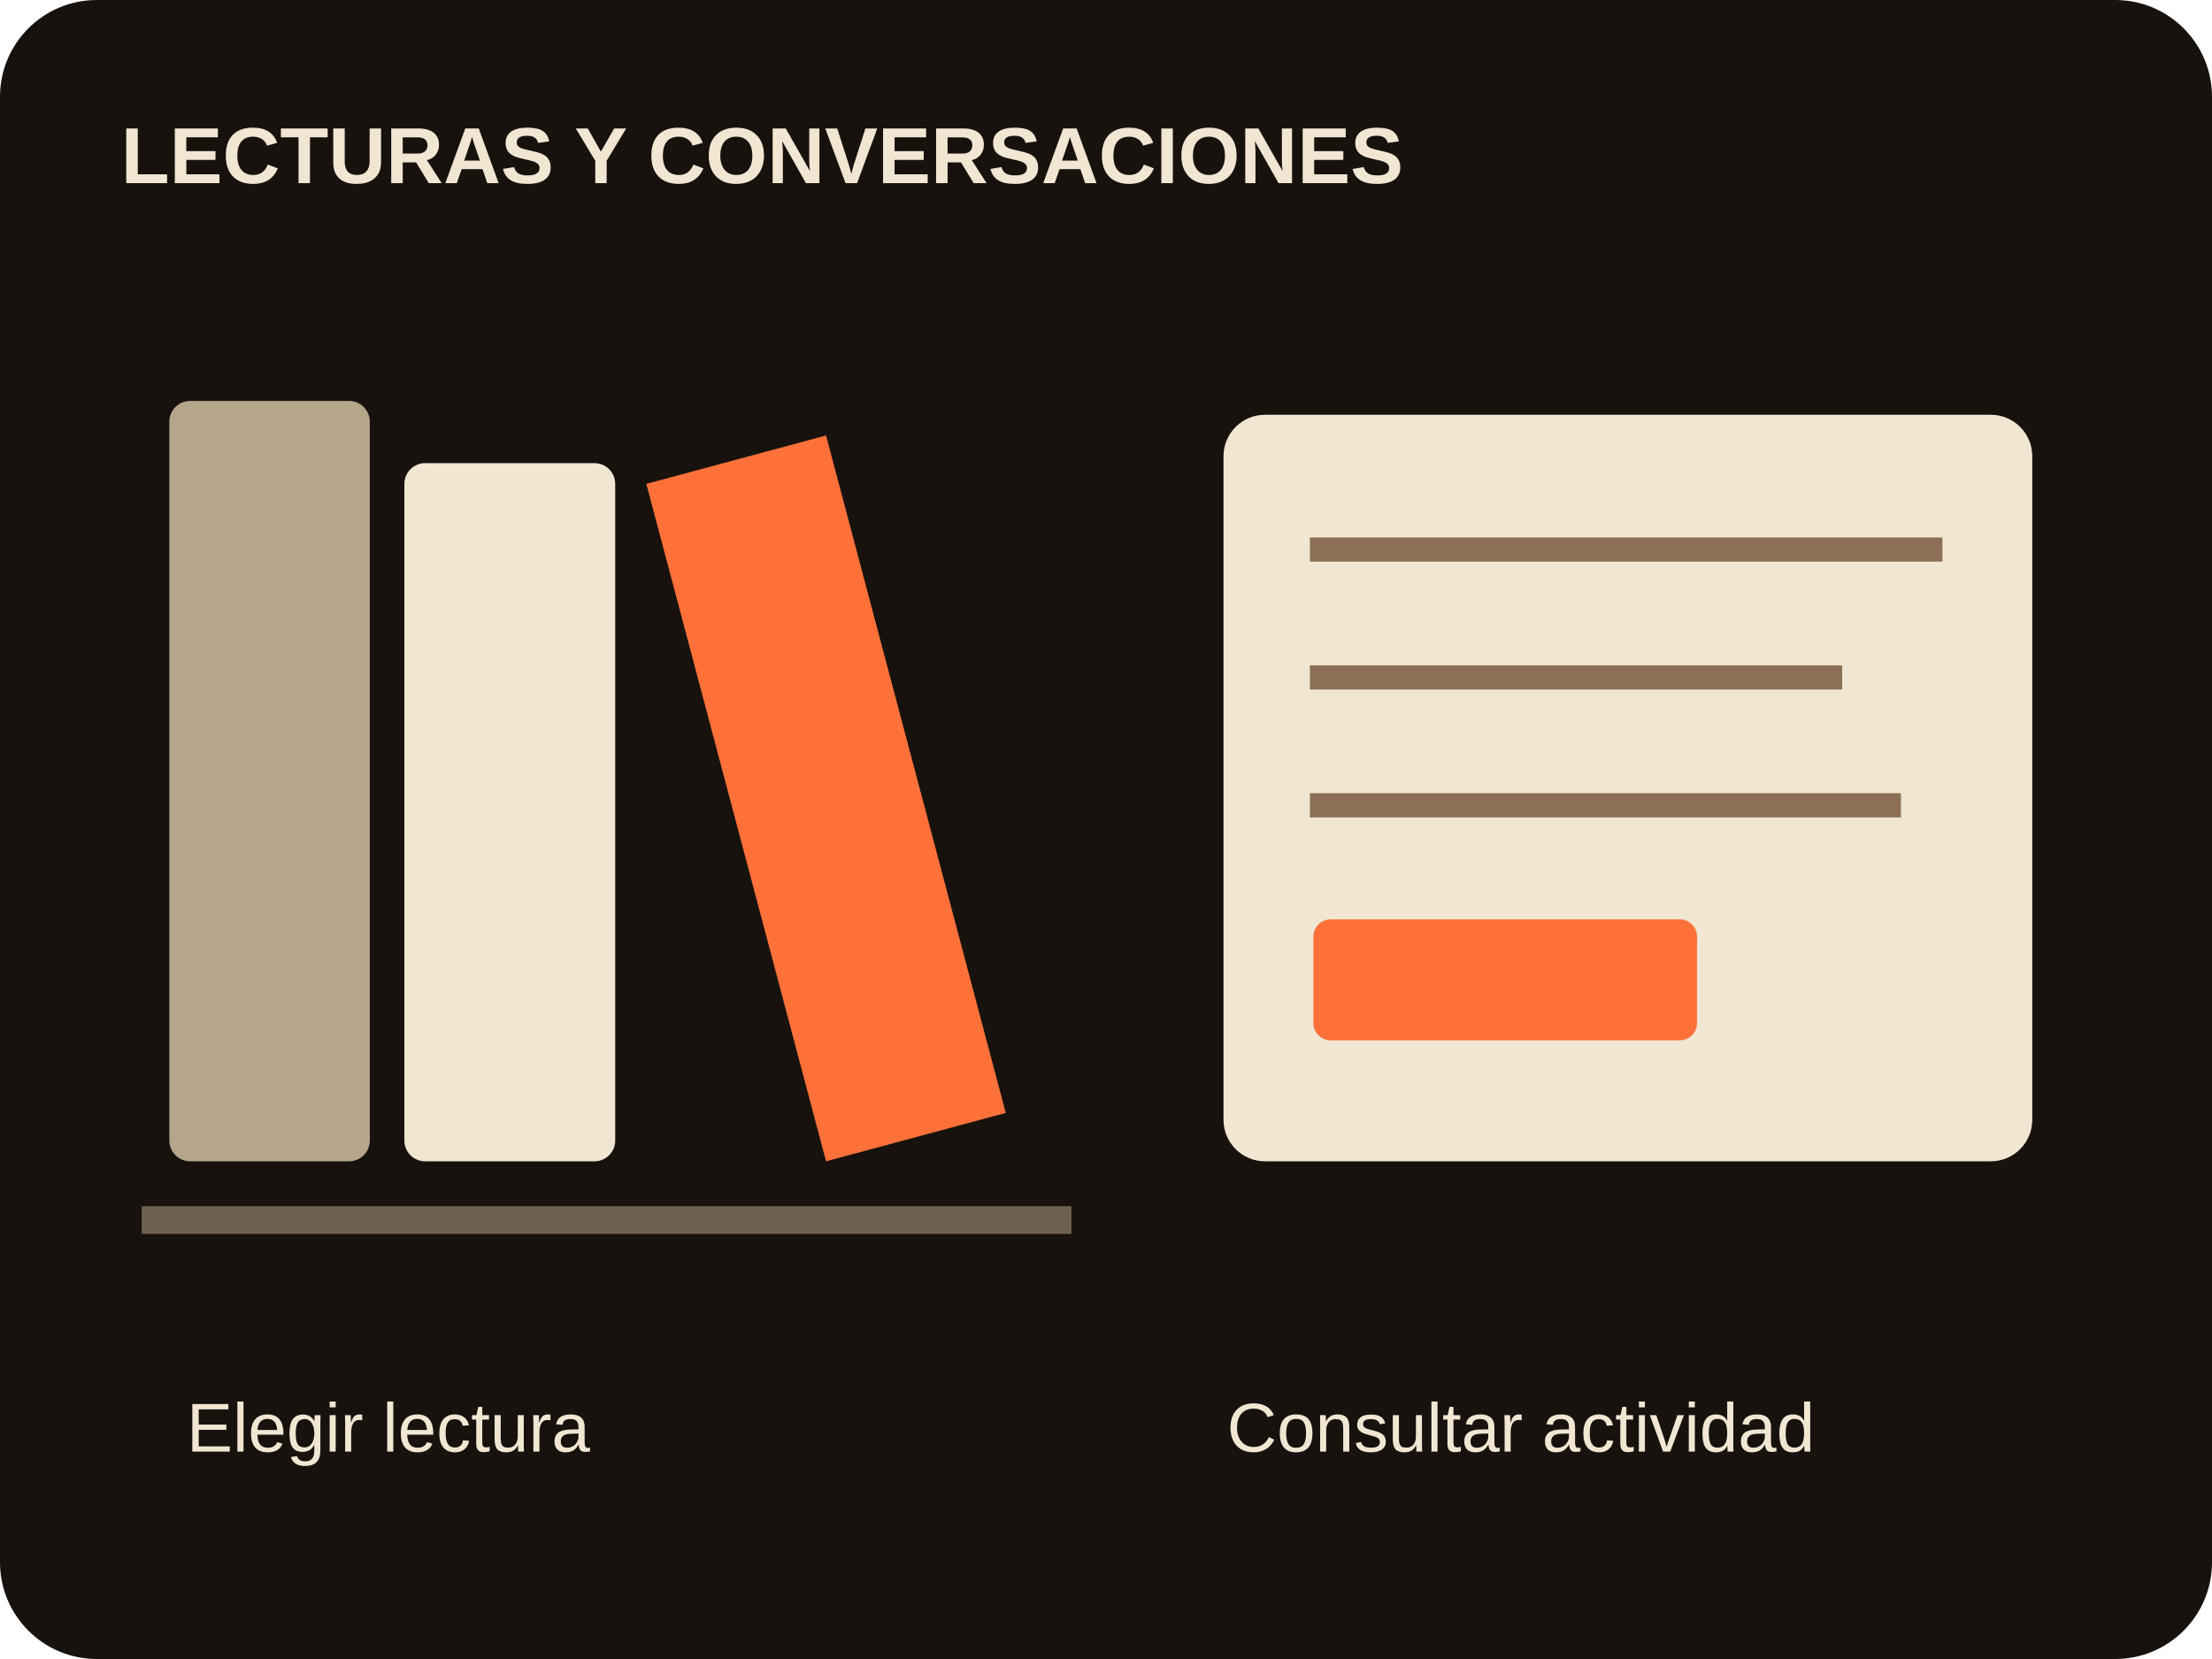
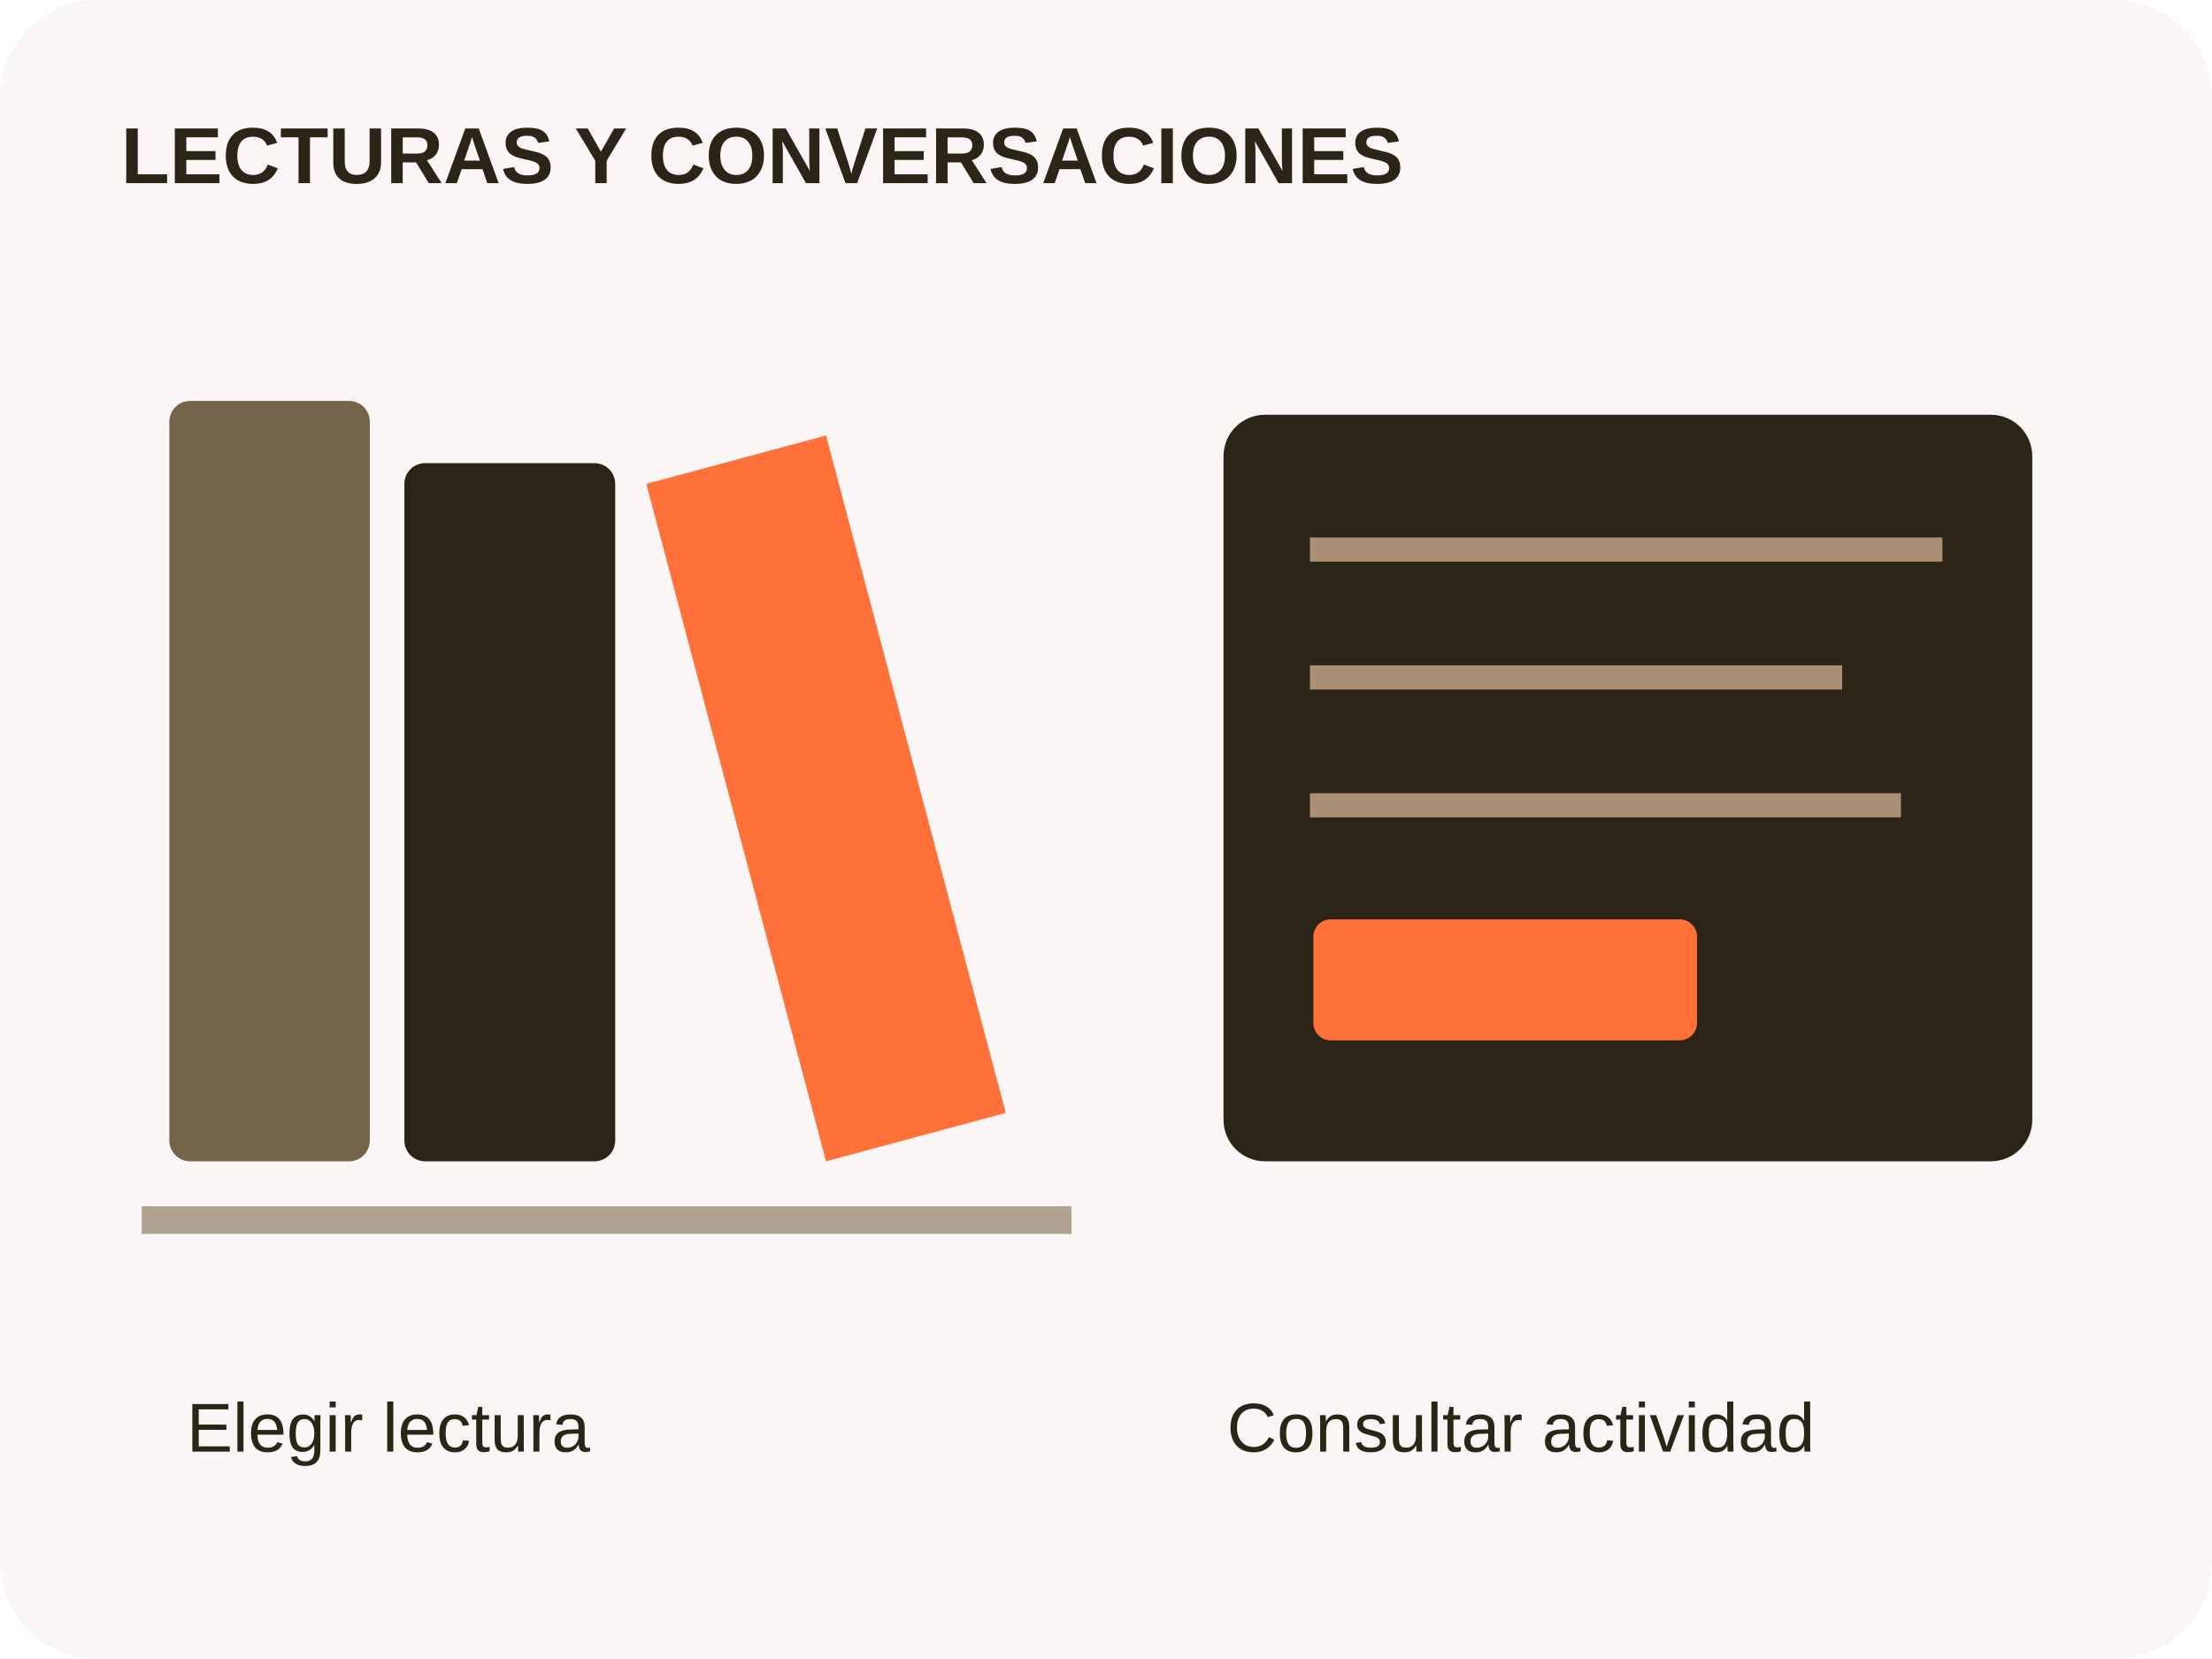
<svg xmlns="http://www.w3.org/2000/svg" viewBox="0 0 640 480" role="img" aria-labelledby="title desc">
  <g font-family="Arial,sans-serif">
-     <rect width="640" height="480" rx="28" fill="#17120E" />
-     <text x="35" y="53" font-size="23" font-weight="700" fill="#F0E6D2">LECTURAS Y CONVERSACIONES</text>
-     <rect x="49" y="116" width="58" height="220" rx="6" fill="#B5A58B" />
-     <rect x="117" y="134" width="61" height="202" rx="6" fill="#F0E6D2" />
+     <rect width="640" height="480" rx="28" fill="#f9f6f5" />
+     <text x="35" y="53" font-size="23" font-weight="700" fill="#2c2517">LECTURAS Y CONVERSACIONES</text>
+     <rect x="49" y="116" width="58" height="220" rx="6" fill="#74644a" />
+     <rect x="117" y="134" width="61" height="202" rx="6" fill="#2c2517" />
    <path d="M187 140L239 126L291 322L239 336Z" fill="#FF7139" />
-     <path d="M41 353H310" stroke="#6F614F" stroke-width="8" />
-     <rect x="354" y="120" width="234" height="216" rx="12" fill="#F0E6D2" />
-     <path d="M379 159H562M379 196H533M379 233H550" stroke="#8B7055" stroke-width="7" />
+     <path d="M41 353H310" stroke="#b0a290" stroke-width="8" />
+     <rect x="354" y="120" width="234" height="216" rx="12" fill="#2c2517" />
+     <path d="M379 159H562M379 196H533M379 233H550" stroke="#aa8f74" stroke-width="7" />
    <rect x="380" y="266" width="111" height="35" rx="5" fill="#FF7139" />
-     <g fill="#F0E6D2" font-size="20">
+     <g fill="#2c2517" font-size="20">
      <text x="54" y="420">Elegir lectura</text>
      <text x="355" y="420">Consultar actividad</text>
    </g>
  </g>
</svg>
